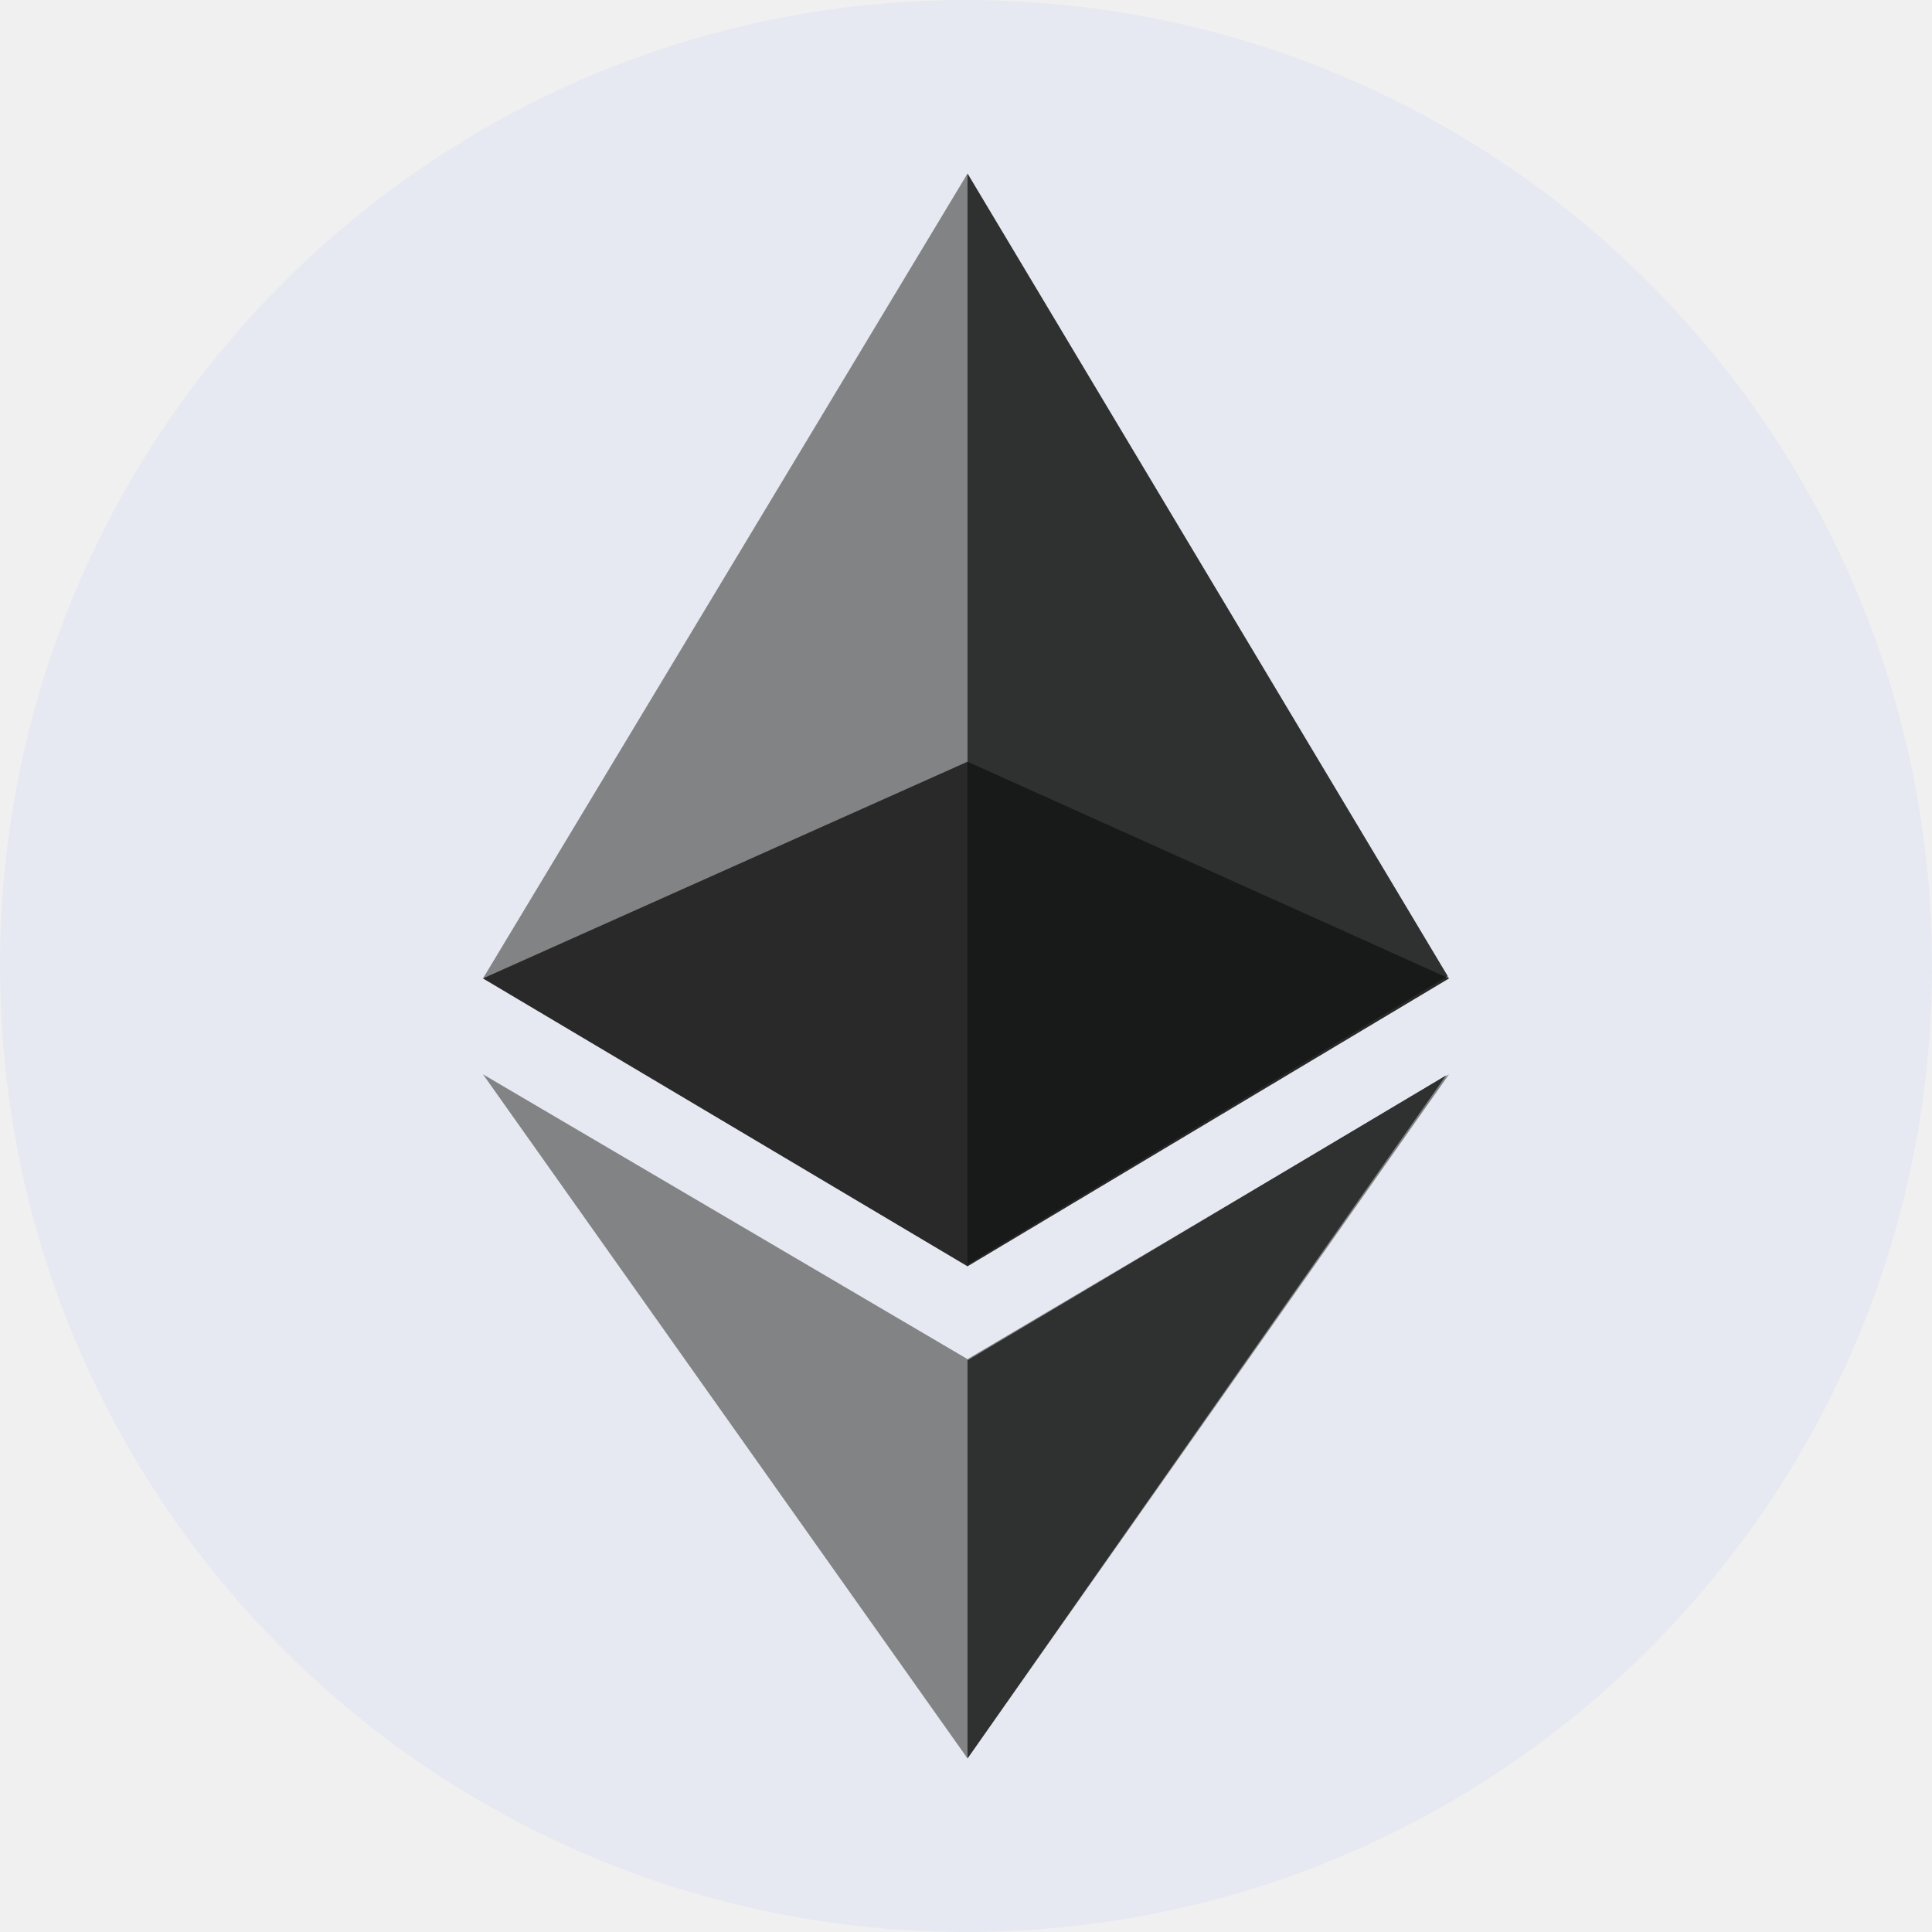
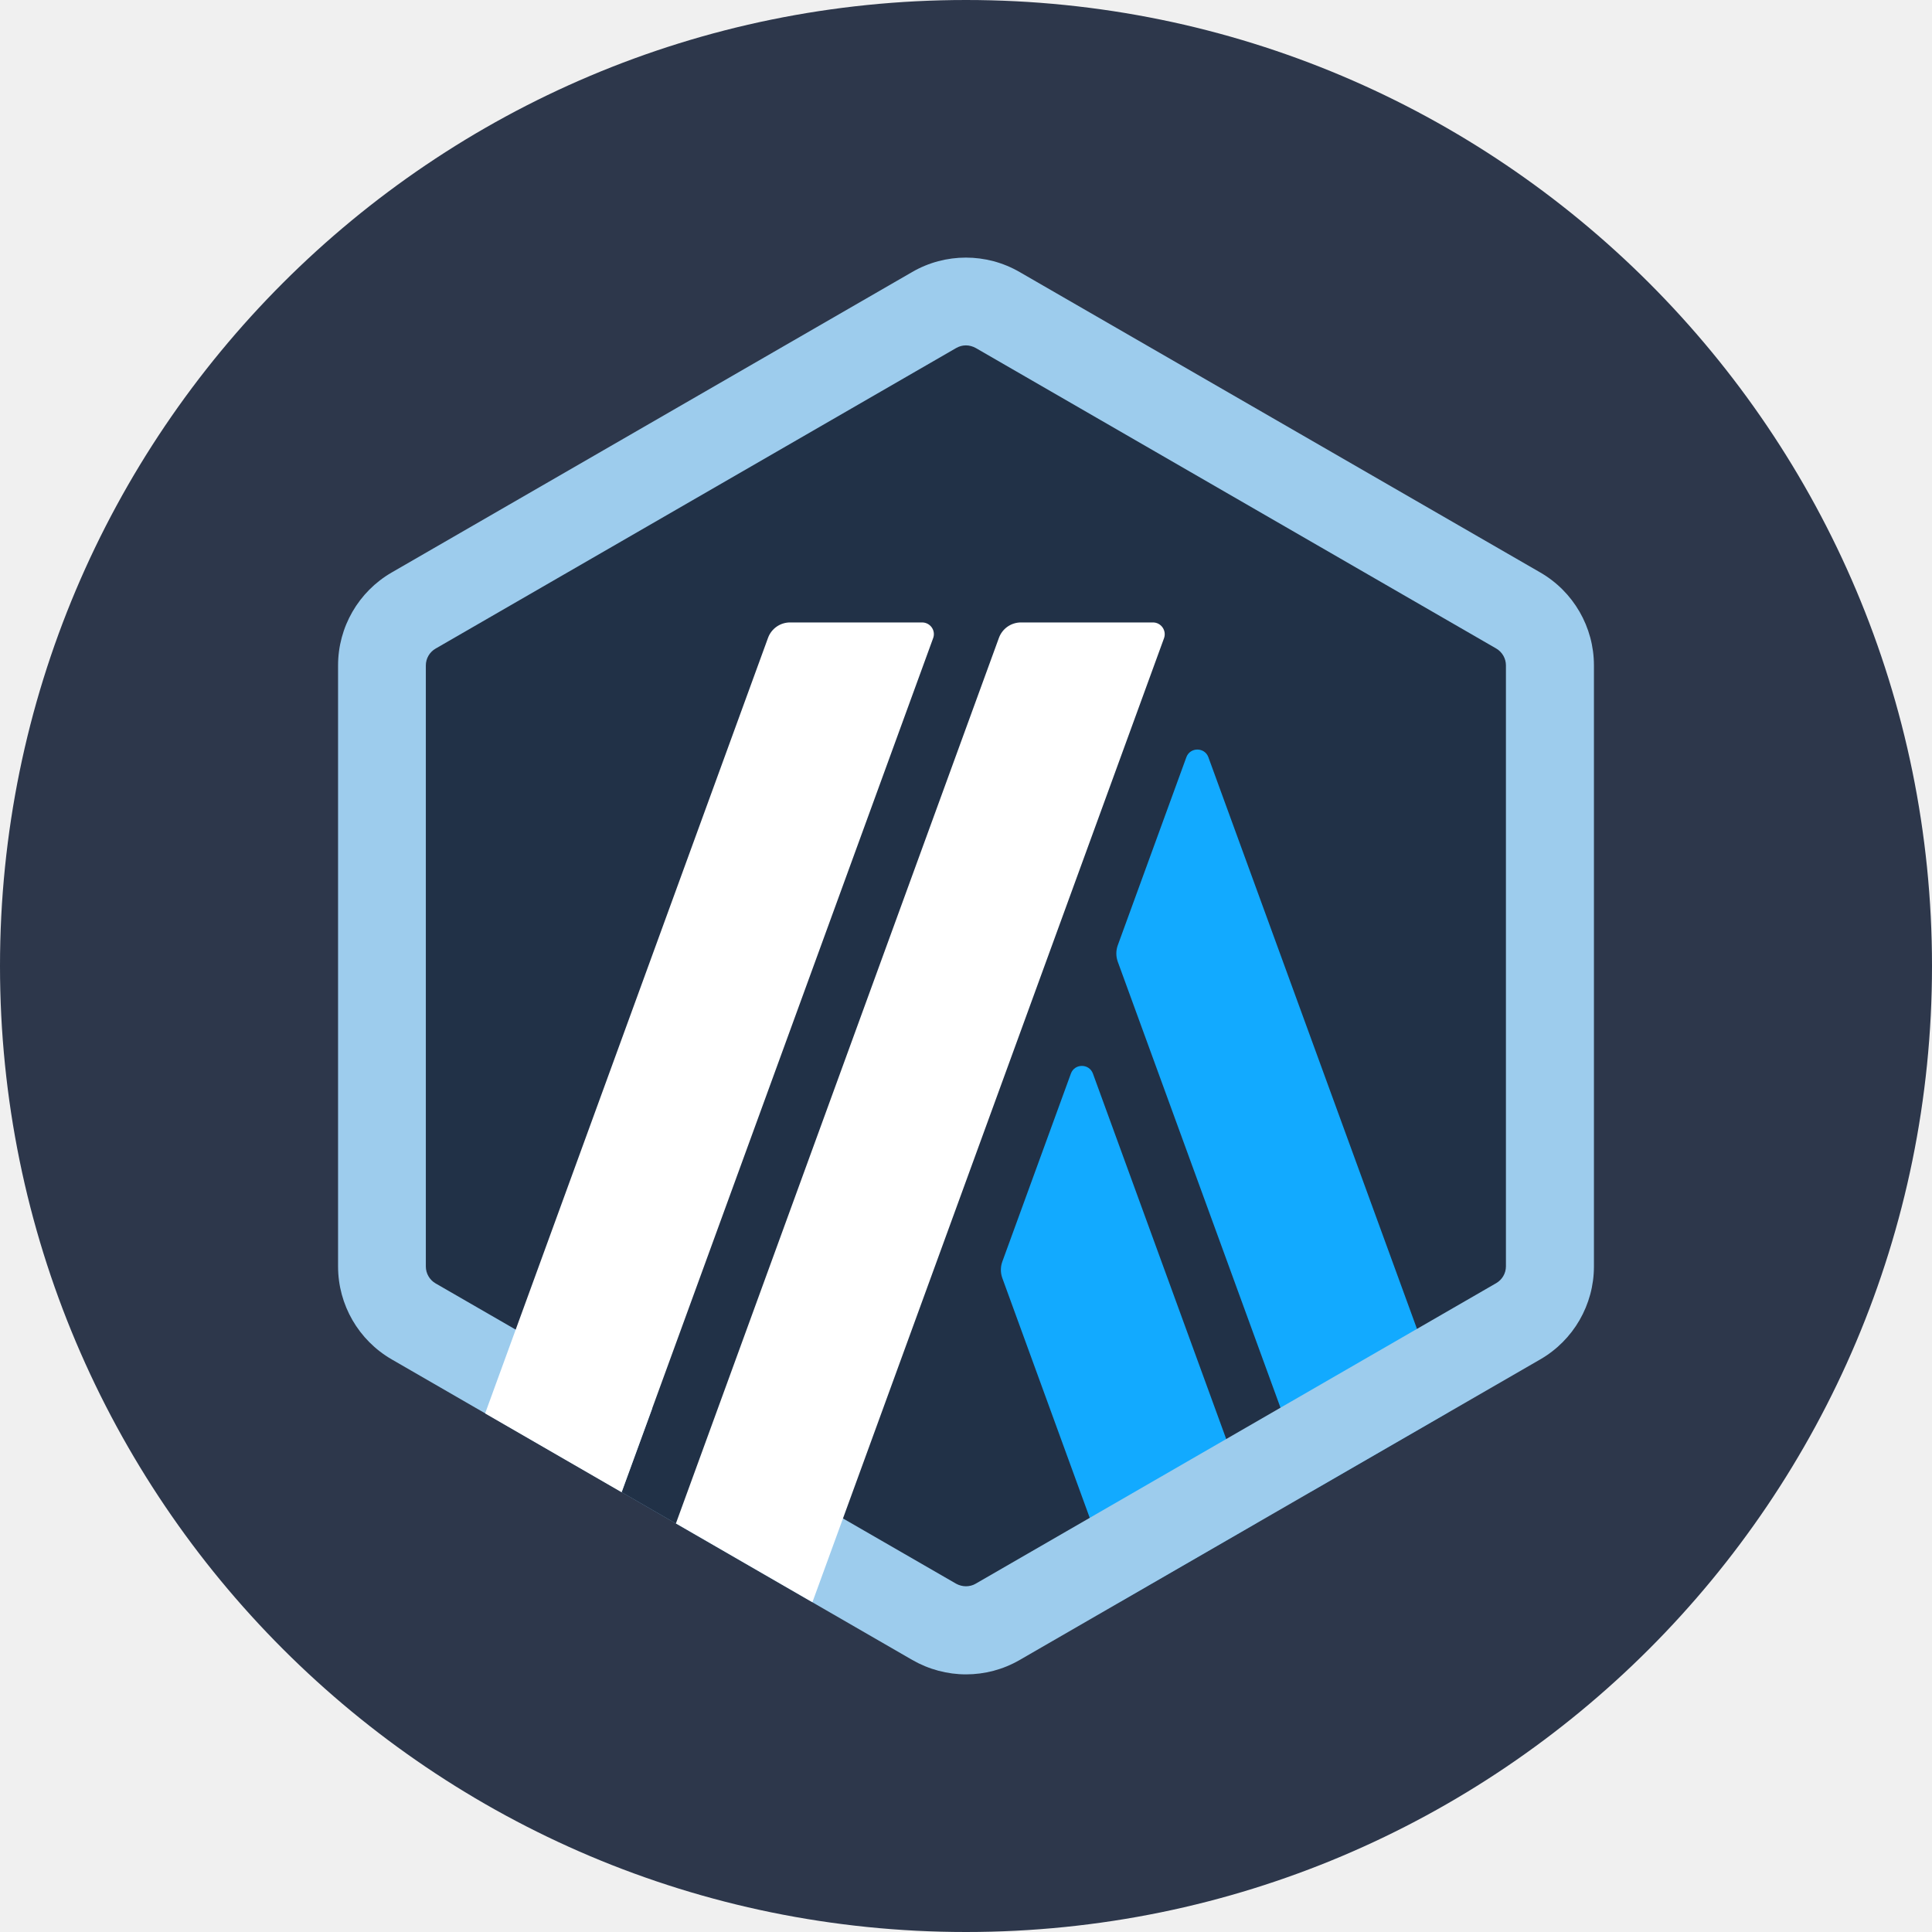
- <svg xmlns="http://www.w3.org/2000/svg" height="256" viewBox="0 0 256 256" width="256">
-   <defs>
-     <style>
- .cls-1 {fill: #e6e9f2;}
- .cls-2 {fill: #828384;}
- .cls-2, .cls-3, .cls-4 {fill-rule: evenodd;}
- .cls-3 {fill: #2f3030;}
- .cls-4 {fill: #131313; opacity: 0.8;}
-  </style>
-   </defs>
-   <g data-name="etherium eth ethcoin crypto" id="etherium_eth_ethcoin_crypto">
-     <g data-name="etherium eth" id="etherium_eth">
-       <circle class="cls-1" cx="128" cy="128" data-name="Ellipsis 9" id="Ellipsis_9" r="128" />
-       <path class="cls-2" d="M1144.2,652L1080,758.641l64.2,38.144,63.8-38.144ZM1080,771.355l64.2,37.735,63.8-37.735L1144.2,862Z" transform="translate(-1016 -629)" />
-       <path class="cls-3" d="M1144.2,796.539V652l63.62,106.339Zm63.41-25.044L1144.2,862V809.256Z" transform="translate(-1016 -629)" />
-       <path class="cls-4" d="M1144.2,729.93L1080,758.641l64.2,38.144,63.8-38.144Z" transform="translate(-1016 -629)" />
-     </g>
+ <svg xmlns="http://www.w3.org/2000/svg" id="c" data-name="Layer 3" viewBox="0 0 1500 1500">
+   <circle class="bg" cx="750" cy="750" r="750" fill="#2D374B" />
+   <path class="bg" fill="#213147" d="m299.47,534.35v431.21c0,27.53,14.71,52.99,38.54,66.71l373.44,215.65c23.83,13.72,53.17,13.72,77,0l373.44-215.65c23.83-13.72,38.54-39.18,38.54-66.71v-431.21c0-27.53-14.71-52.99-38.54-66.71l-373.44-215.65c-23.83-13.72-53.17-13.72-77,0l-373.53,215.65c-23.83,13.72-38.45,39.18-38.45,66.71Z" />
+   <g>
+     <path class="fg" fill="#12aaff" d="m831.42,833.59l-53.26,146.05c-1.44,4.06-1.44,8.49,0,12.55l91.62,251.3,105.97-61.2-127.19-348.7c-2.89-8.03-14.26-8.03-17.15,0Z" />
+     <path class="fg" fill="#12aaff" d="m938.21,587.97c-2.89-8.03-14.26-8.03-17.15,0l-53.26,146.05c-1.44,4.06-1.44,8.49,0,12.55l150.11,411.44,105.97-61.2-185.68-508.84Z" />
+   </g>
+   <path class="fg" fill="#9dcced" d="m749.91,268.15c2.62,0,5.24.72,7.58,1.99l404.13,233.34c4.69,2.71,7.58,7.76,7.58,13.09v466.59c0,5.42-2.89,10.38-7.58,13.09l-404.13,233.34c-2.26,1.35-4.96,1.99-7.58,1.99s-5.24-.72-7.58-1.99l-404.13-233.16c-4.69-2.71-7.58-7.76-7.58-13.09v-466.68c0-5.42,2.89-10.38,7.58-13.09l404.13-233.34c2.35-1.35,4.96-2.08,7.58-2.08m0-68.15c-14.35,0-28.8,3.7-41.7,11.19l-404.04,233.25c-25.82,14.89-41.7,42.43-41.7,72.21v466.59c0,29.79,15.89,57.32,41.7,72.21l404.13,233.34c12.91,7.4,27.26,11.19,41.7,11.19s28.8-3.7,41.7-11.19l404.13-233.34c25.82-14.89,41.7-42.43,41.7-72.21v-466.59c0-29.79-15.89-57.32-41.7-72.21l-404.22-233.25c-12.91-7.49-27.35-11.19-41.7-11.19h0Z" />
+   <polygon class="bg" fill="#213147" points="482.63 1158.55 519.82 1056.73 594.65 1118.92 524.69 1182.83 482.63 1158.55" />
+   <g>
+     <path class="fg" fill="#FFF" d="m715.88,483.26h-102.45c-7.67,0-14.53,4.78-17.15,12.01l-219.62,602.08,105.97,61.2,241.83-663.01c2.26-5.96-2.17-12.28-8.58-12.28Z" />
+     <path class="fg" fill="#FFF" d="m895.15,483.26h-102.45c-7.67,0-14.53,4.78-17.15,12.01l-250.76,687.48,105.97,61.2,272.97-748.41c2.17-5.96-2.26-12.28-8.58-12.28Z" />
  </g>
</svg>
